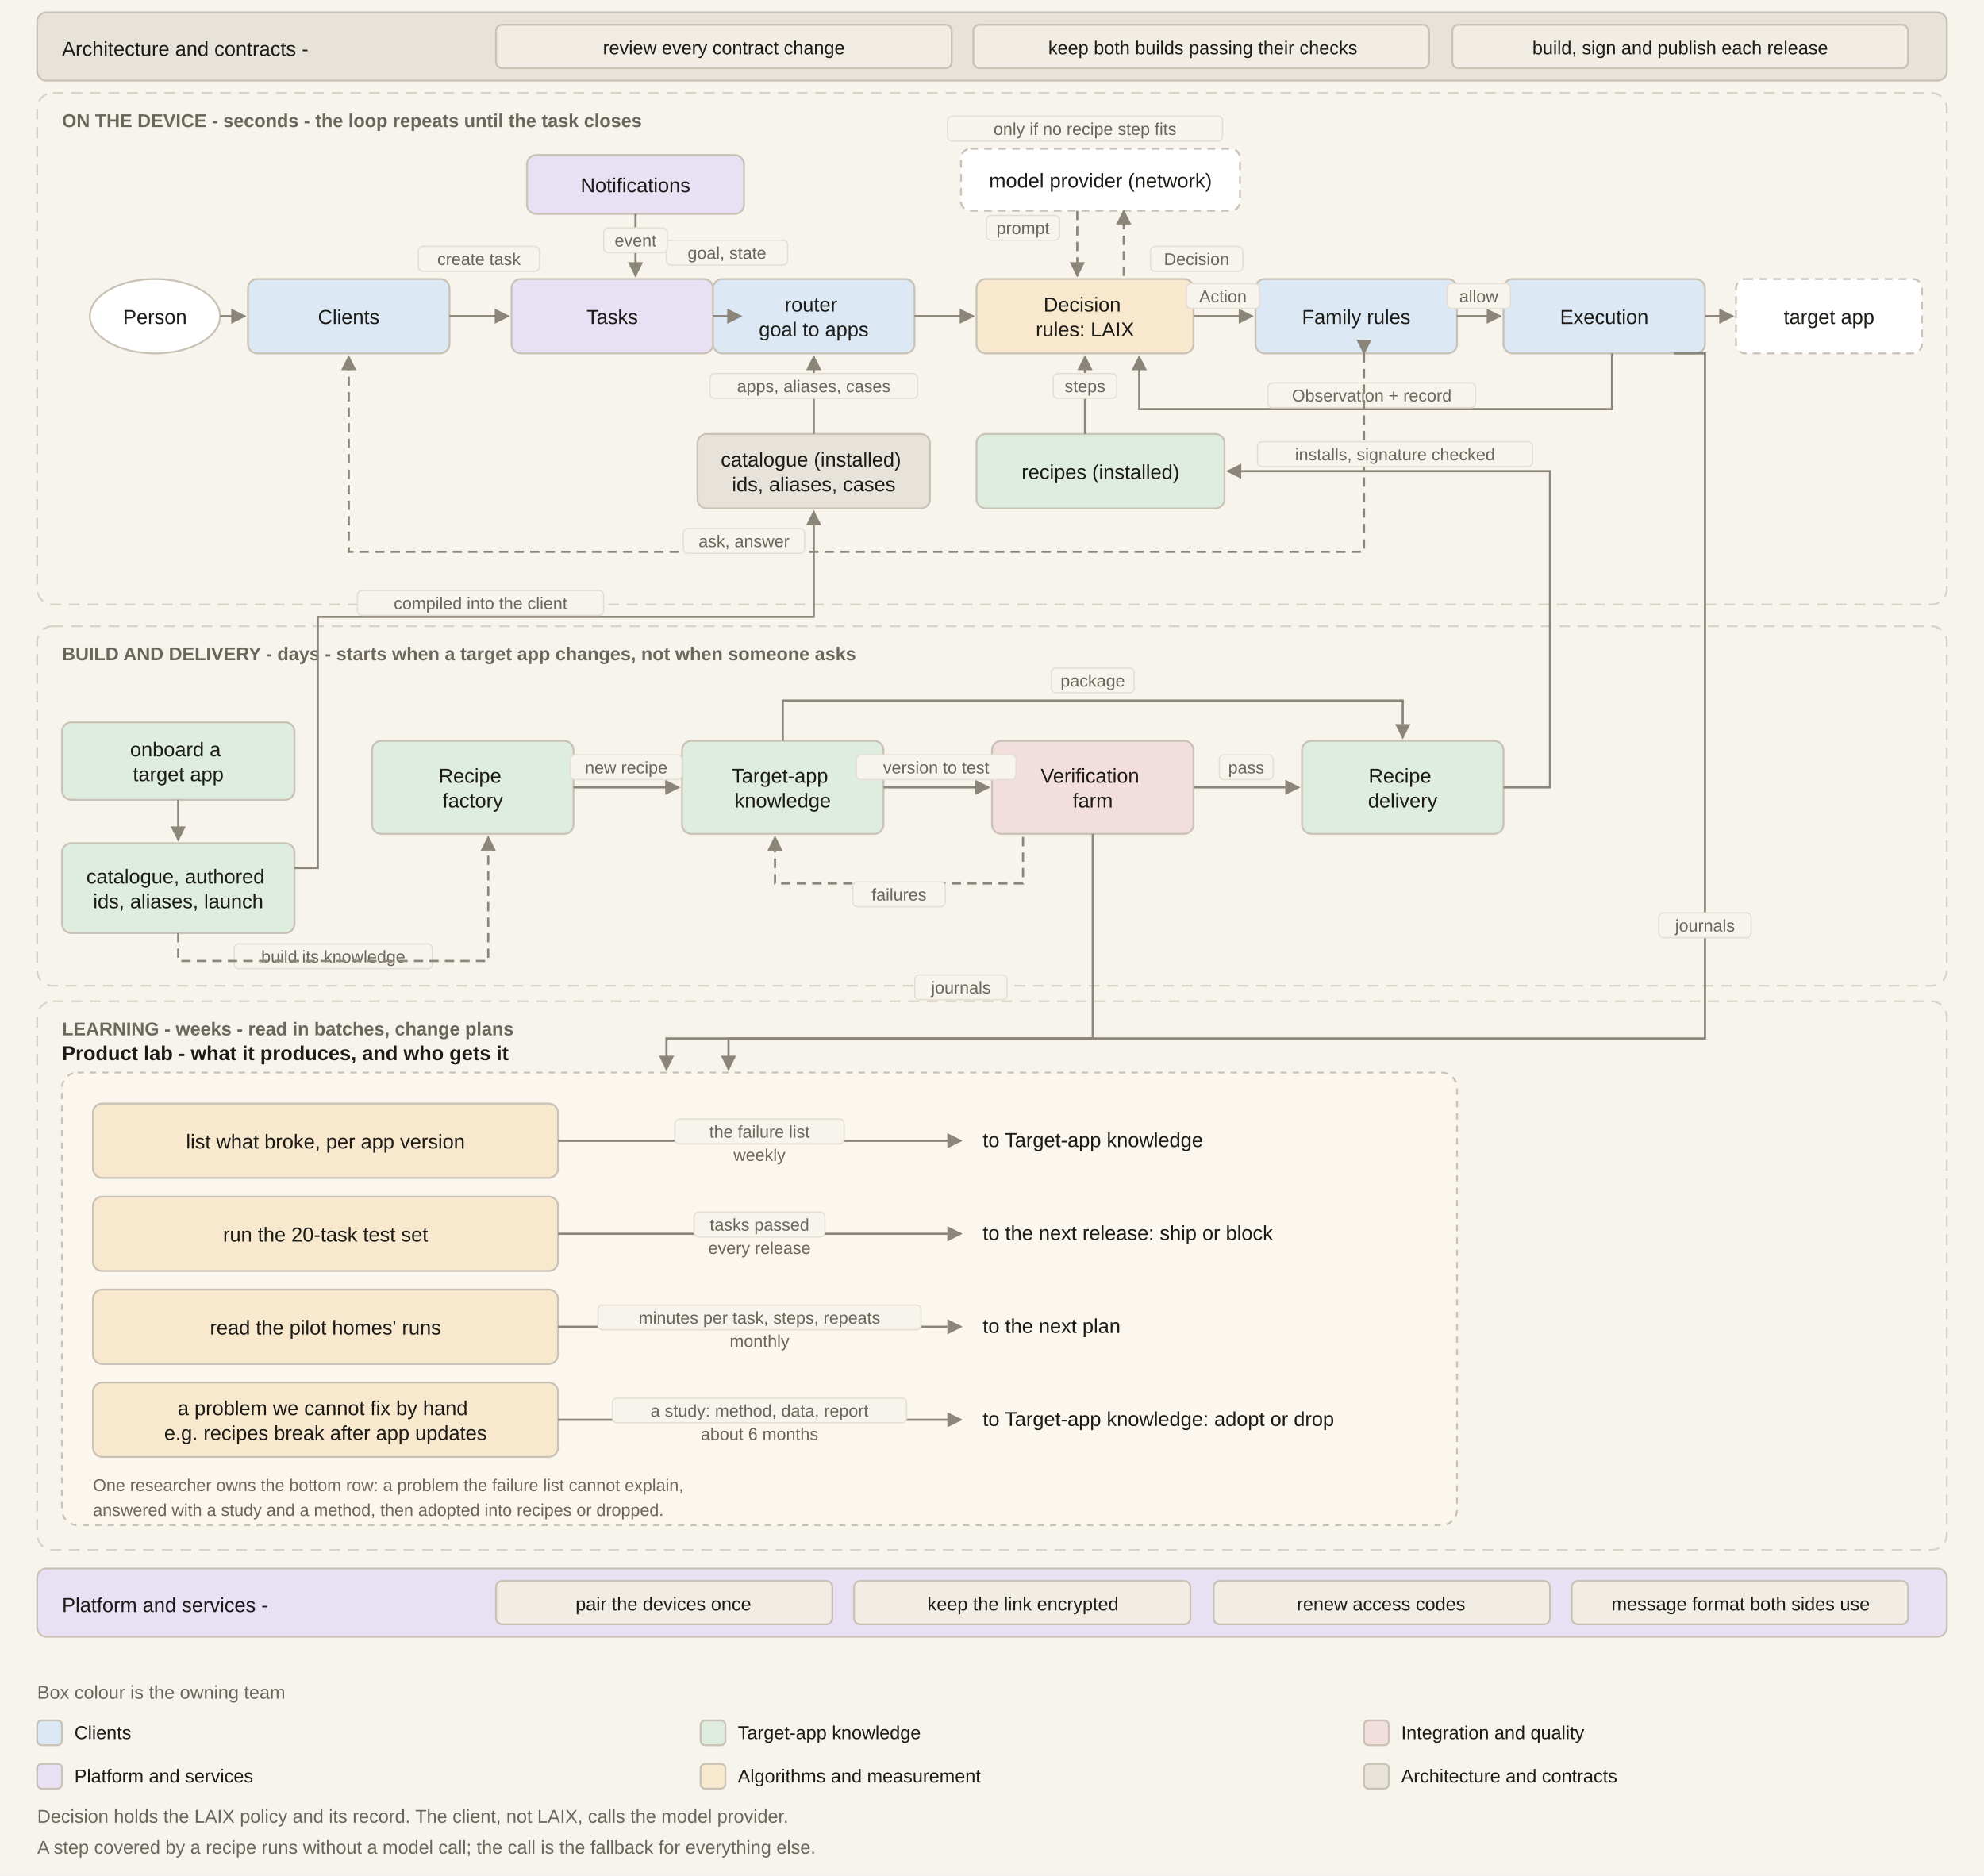
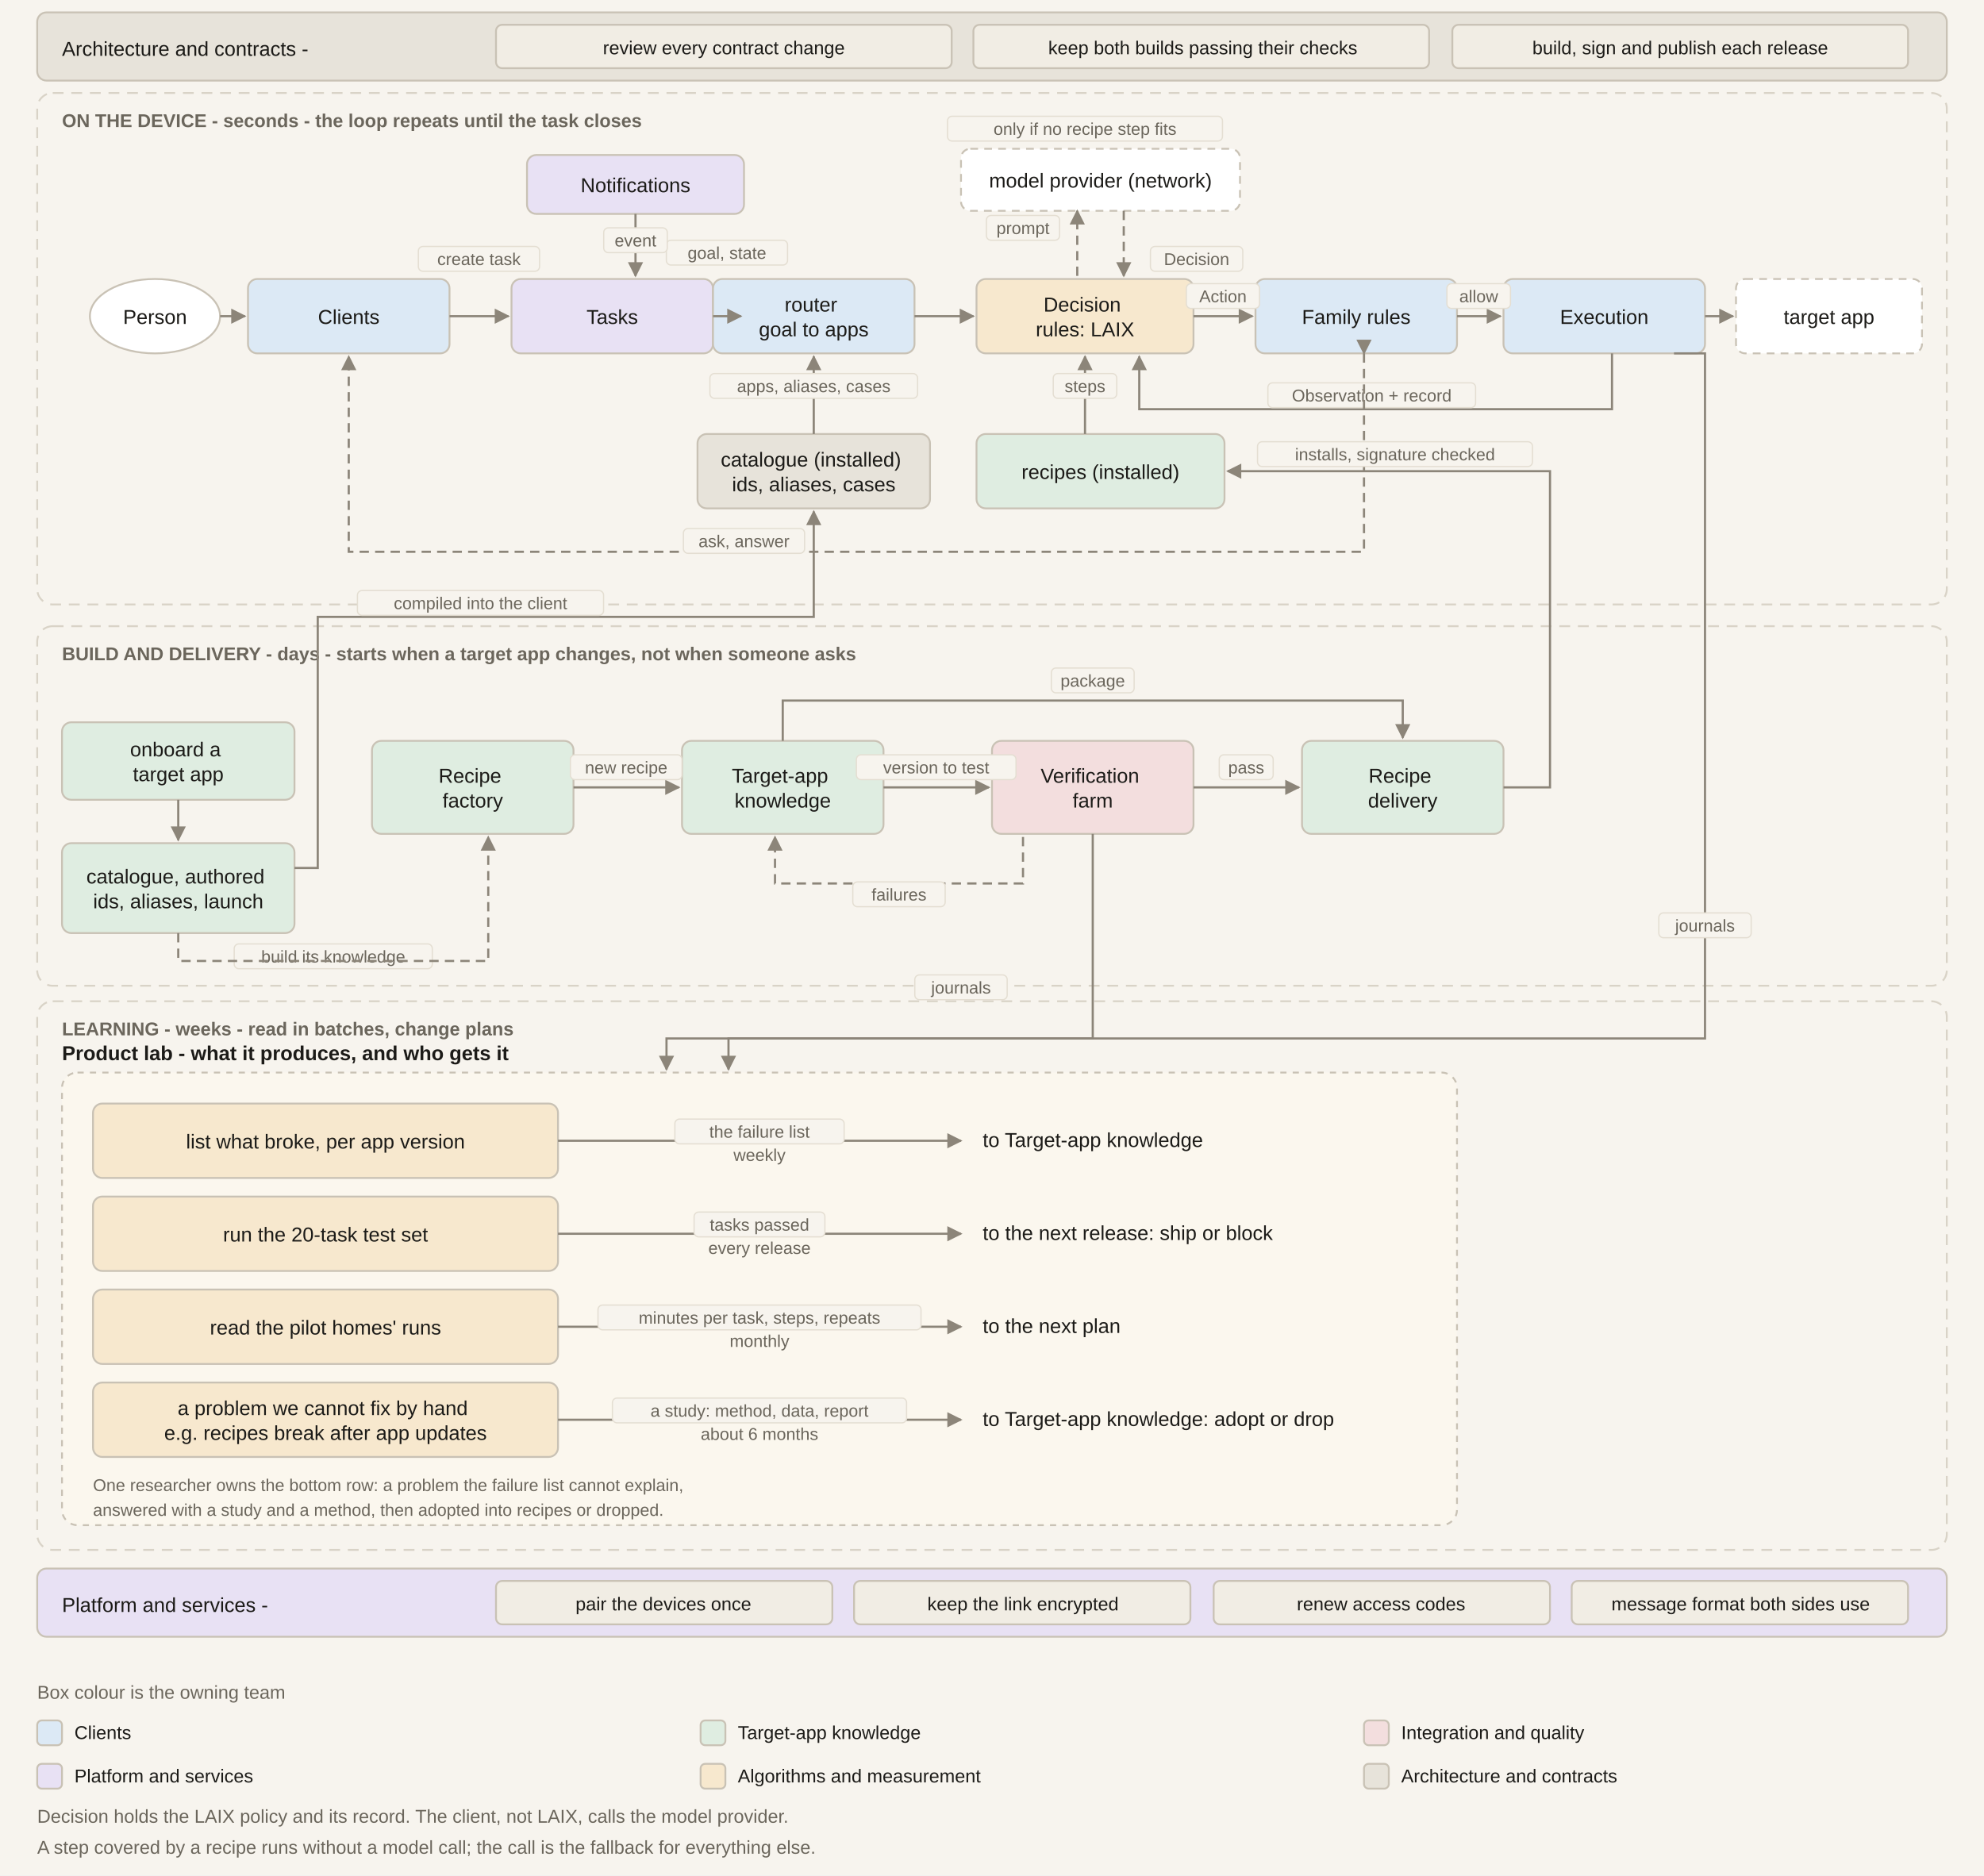
<svg xmlns="http://www.w3.org/2000/svg" width="1280" height="1210" viewBox="0 0 1280 1210" font-family="Segoe UI, Arial, sans-serif">
  <defs>
    <marker id="head" viewBox="0 0 10 10" refX="9" refY="5" markerWidth="7" markerHeight="7" orient="auto-start-reverse">
      <path d="M0,0 L10,5 L0,10 z" fill="#8C8579" />
    </marker>
    <marker id="tail" viewBox="0 0 10 10" refX="1" refY="5" markerWidth="7" markerHeight="7" orient="auto-start-reverse">
      <path d="M10,0 L0,5 L10,10 z" fill="#8C8579" />
    </marker>
  </defs>
  <rect x="0" y="0" width="1280" height="1210" rx="0" fill="#F7F4EE" stroke="none" stroke-width="1.2" />
  <rect x="24" y="8" width="1232" height="44" rx="6" fill="#E7E3DA" stroke="#C9C2B5" stroke-width="1.2" />
  <text x="40" y="36" font-size="13" fill="#1C1B18" font-weight="400" text-anchor="start">
    <tspan x="40" dy="0">Architecture and contracts -</tspan>
  </text>
  <rect x="320" y="16" width="294" height="28" rx="4" fill="#F1EDE4" stroke="#C9C2B5" stroke-width="1.2" />
  <text x="467" y="35" font-size="12" fill="#1C1B18" font-weight="400" text-anchor="middle">
    <tspan x="467" dy="0">review every contract change</tspan>
  </text>
  <rect x="628" y="16" width="294" height="28" rx="4" fill="#F1EDE4" stroke="#C9C2B5" stroke-width="1.2" />
  <text x="776" y="35" font-size="12" fill="#1C1B18" font-weight="400" text-anchor="middle">
    <tspan x="776" dy="0">keep both builds passing their checks</tspan>
  </text>
  <rect x="937" y="16" width="294" height="28" rx="4" fill="#F1EDE4" stroke="#C9C2B5" stroke-width="1.2" />
  <text x="1084" y="35" font-size="12" fill="#1C1B18" font-weight="400" text-anchor="middle">
    <tspan x="1084" dy="0">build, sign and publish each release</tspan>
  </text>
  <rect x="24" y="60" width="1232" height="330" rx="10" fill="none" stroke="#D9D3C7" stroke-width="1.2" stroke-dasharray="7 5" />
  <text x="40" y="82" font-size="12" fill="#6B665C" font-weight="600" text-anchor="start">
    <tspan x="40" dy="0">ON THE DEVICE - seconds - the loop repeats until the task closes</tspan>
  </text>
  <ellipse cx="100" cy="204" rx="42" ry="24" fill="#FFFFFF" stroke="#C9C2B5" stroke-width="1.2" />
  <text x="100" y="209" font-size="13" fill="#1C1B18" font-weight="400" text-anchor="middle">
    <tspan x="100" dy="0">Person</tspan>
  </text>
  <rect x="160" y="180" width="130" height="48" rx="6" fill="#DCE9F5" stroke="#C9C2B5" stroke-width="1.2" />
  <text x="225" y="209" font-size="13" fill="#1C1B18" font-weight="400" text-anchor="middle">
    <tspan x="225" dy="0">Clients</tspan>
  </text>
  <rect x="330" y="180" width="130" height="48" rx="6" fill="#E8E1F4" stroke="#C9C2B5" stroke-width="1.2" />
  <text x="395" y="209" font-size="13" fill="#1C1B18" font-weight="400" text-anchor="middle">
    <tspan x="395" dy="0">Tasks</tspan>
  </text>
  <rect x="460" y="180" width="130" height="48" rx="6" fill="#DCE9F5" stroke="#C9C2B5" stroke-width="1.2" />
  <text x="525" y="201" font-size="13" fill="#1C1B18" font-weight="400" text-anchor="middle">
    <tspan x="525" dy="0">router</tspan>
    <tspan x="525" dy="16">goal to apps</tspan>
  </text>
  <rect x="630" y="180" width="140" height="48" rx="6" fill="#F7E8CE" stroke="#C9C2B5" stroke-width="1.2" />
  <text x="700" y="201" font-size="13" fill="#1C1B18" font-weight="400" text-anchor="middle">
    <tspan x="700" dy="0">Decision</tspan>
    <tspan x="700" dy="16">rules: LAIX</tspan>
  </text>
  <rect x="810" y="180" width="130" height="48" rx="6" fill="#DCE9F5" stroke="#C9C2B5" stroke-width="1.2" />
  <text x="875" y="209" font-size="13" fill="#1C1B18" font-weight="400" text-anchor="middle">
    <tspan x="875" dy="0">Family rules</tspan>
  </text>
  <rect x="970" y="180" width="130" height="48" rx="6" fill="#DCE9F5" stroke="#C9C2B5" stroke-width="1.2" />
  <text x="1035" y="209" font-size="13" fill="#1C1B18" font-weight="400" text-anchor="middle">
    <tspan x="1035" dy="0">Execution</tspan>
  </text>
  <rect x="1120" y="180" width="120" height="48" rx="6" fill="#FFFFFF" stroke="#C9C2B5" stroke-width="1.2" stroke-dasharray="5 4" />
  <text x="1180" y="209" font-size="13" fill="#1C1B18" font-weight="400" text-anchor="middle">
    <tspan x="1180" dy="0">target app</tspan>
  </text>
  <rect x="340" y="100" width="140" height="38" rx="6" fill="#E8E1F4" stroke="#C9C2B5" stroke-width="1.2" />
  <text x="410" y="124" font-size="13" fill="#1C1B18" font-weight="400" text-anchor="middle">
    <tspan x="410" dy="0">Notifications</tspan>
  </text>
  <rect x="620" y="96" width="180" height="40" rx="6" fill="#FFFFFF" stroke="#C9C2B5" stroke-width="1.2" stroke-dasharray="5 4" />
  <text x="710" y="121" font-size="13" fill="#1C1B18" font-weight="400" text-anchor="middle">
    <tspan x="710" dy="0">model provider (network)</tspan>
  </text>
  <rect x="450" y="280" width="150" height="48" rx="6" fill="#E7E3DA" stroke="#C9C2B5" stroke-width="1.2" />
  <text x="525" y="301" font-size="13" fill="#1C1B18" font-weight="400" text-anchor="middle">
    <tspan x="525" dy="0">catalogue (installed)</tspan>
    <tspan x="525" dy="16">ids, aliases, cases</tspan>
  </text>
  <rect x="630" y="280" width="160" height="48" rx="6" fill="#DFEDE1" stroke="#C9C2B5" stroke-width="1.2" />
  <text x="710" y="309" font-size="13" fill="#1C1B18" font-weight="400" text-anchor="middle">
    <tspan x="710" dy="0">recipes (installed)</tspan>
  </text>
  <path d="M142,204 L158,204" fill="none" stroke="#8C8579" stroke-width="1.4" marker-end="url(#head)" />
  <path d="M290,204 L328,204" fill="none" stroke="#8C8579" stroke-width="1.4" marker-end="url(#head)" />
  <g>
    <rect x="269.9" y="159" width="78.2" height="16" rx="3" fill="#F7F4EE" stroke="#E4DED2" stroke-width="0.8" />
    <text x="309" y="171" font-size="11" fill="#6B665C" font-weight="400" text-anchor="middle">
      <tspan x="309" dy="0">create task</tspan>
    </text>
  </g>
  <path d="M460,204 L478,204" fill="none" stroke="#8C8579" stroke-width="1.4" marker-end="url(#head)" />
  <g>
    <rect x="429.9" y="155" width="78.2" height="16" rx="3" fill="#F7F4EE" stroke="#E4DED2" stroke-width="0.8" />
    <text x="469" y="167" font-size="11" fill="#6B665C" font-weight="400" text-anchor="middle">
      <tspan x="469" dy="0">goal, state</tspan>
    </text>
  </g>
  <path d="M590,204 L628,204" fill="none" stroke="#8C8579" stroke-width="1.4" marker-end="url(#head)" />
  <path d="M770,204 L808,204" fill="none" stroke="#8C8579" stroke-width="1.4" marker-end="url(#head)" />
  <g>
    <rect x="765.4" y="183" width="47.2" height="16" rx="3" fill="#F7F4EE" stroke="#E4DED2" stroke-width="0.8" />
    <text x="789" y="195" font-size="11" fill="#6B665C" font-weight="400" text-anchor="middle">
      <tspan x="789" dy="0">Action</tspan>
    </text>
  </g>
  <path d="M940,204 L968,204" fill="none" stroke="#8C8579" stroke-width="1.4" marker-end="url(#head)" />
  <g>
    <rect x="933.5" y="183" width="41.0" height="16" rx="3" fill="#F7F4EE" stroke="#E4DED2" stroke-width="0.8" />
    <text x="954" y="195" font-size="11" fill="#6B665C" font-weight="400" text-anchor="middle">
      <tspan x="954" dy="0">allow</tspan>
    </text>
  </g>
  <path d="M1100,204 L1118,204" fill="none" stroke="#8C8579" stroke-width="1.4" marker-end="url(#head)" />
  <path d="M410,138 L410,178" fill="none" stroke="#8C8579" stroke-width="1.4" marker-end="url(#head)" />
  <g>
    <rect x="389.5" y="147" width="41.0" height="16" rx="3" fill="#F7F4EE" stroke="#E4DED2" stroke-width="0.8" />
    <text x="410" y="159" font-size="11" fill="#6B665C" font-weight="400" text-anchor="middle">
      <tspan x="410" dy="0">event</tspan>
    </text>
  </g>
-   <path d="M695,136 L695,178" fill="none" stroke="#8C8579" stroke-width="1.4" stroke-dasharray="6 4" marker-end="url(#head)" />
-   <path d="M725,178 L725,136" fill="none" stroke="#8C8579" stroke-width="1.4" stroke-dasharray="6 4" marker-end="url(#head)" />
+   <path d="M695,178 L695,136" fill="none" stroke="#8C8579" stroke-width="1.4" stroke-dasharray="6 4" marker-end="url(#head)" />
+   <path d="M725,136 L725,178" fill="none" stroke="#8C8579" stroke-width="1.4" stroke-dasharray="6 4" marker-end="url(#head)" />
  <g>
    <rect x="636.4" y="139" width="47.2" height="16" rx="3" fill="#F7F4EE" stroke="#E4DED2" stroke-width="0.8" />
    <text x="660" y="151" font-size="11" fill="#6B665C" font-weight="400" text-anchor="middle">
      <tspan x="660" dy="0">prompt</tspan>
    </text>
  </g>
  <g>
    <rect x="742.2" y="159" width="59.6" height="16" rx="3" fill="#F7F4EE" stroke="#E4DED2" stroke-width="0.8" />
    <text x="772" y="171" font-size="11" fill="#6B665C" font-weight="400" text-anchor="middle">
      <tspan x="772" dy="0">Decision</tspan>
    </text>
  </g>
  <g>
    <rect x="611.3" y="75" width="177.4" height="16" rx="3" fill="#F7F4EE" stroke="#E4DED2" stroke-width="0.8" />
    <text x="700" y="87" font-size="11" fill="#6B665C" font-weight="400" text-anchor="middle">
      <tspan x="700" dy="0">only if no recipe step fits</tspan>
    </text>
  </g>
  <path d="M525,280 L525,230" fill="none" stroke="#8C8579" stroke-width="1.4" marker-end="url(#head)" />
  <g>
    <rect x="458.0" y="241" width="134.0" height="16" rx="3" fill="#F7F4EE" stroke="#E4DED2" stroke-width="0.8" />
    <text x="525" y="253" font-size="11" fill="#6B665C" font-weight="400" text-anchor="middle">
      <tspan x="525" dy="0">apps, aliases, cases</tspan>
    </text>
  </g>
  <path d="M700,280 L700,230" fill="none" stroke="#8C8579" stroke-width="1.4" marker-end="url(#head)" />
  <g>
    <rect x="679.5" y="241" width="41.0" height="16" rx="3" fill="#F7F4EE" stroke="#E4DED2" stroke-width="0.8" />
    <text x="700" y="253" font-size="11" fill="#6B665C" font-weight="400" text-anchor="middle">
      <tspan x="700" dy="0">steps</tspan>
    </text>
  </g>
  <path d="M1040,228 L1040,264 L735,264 L735,230" fill="none" stroke="#8C8579" stroke-width="1.4" marker-end="url(#head)" />
  <g>
    <rect x="818.0" y="247" width="134.0" height="16" rx="3" fill="#F7F4EE" stroke="#E4DED2" stroke-width="0.8" />
    <text x="885" y="259" font-size="11" fill="#6B665C" font-weight="400" text-anchor="middle">
      <tspan x="885" dy="0">Observation + record</tspan>
    </text>
  </g>
  <path d="M880,228 L880,356 L225,356 L225,230" fill="none" stroke="#8C8579" stroke-width="1.4" stroke-dasharray="6 4" marker-end="url(#head)" marker-start="url(#tail)" />
  <g>
    <rect x="440.9" y="341" width="78.2" height="16" rx="3" fill="#F7F4EE" stroke="#E4DED2" stroke-width="0.8" />
    <text x="480" y="353" font-size="11" fill="#6B665C" font-weight="400" text-anchor="middle">
      <tspan x="480" dy="0">ask, answer</tspan>
    </text>
  </g>
  <rect x="24" y="404" width="1232" height="232" rx="10" fill="none" stroke="#D9D3C7" stroke-width="1.2" stroke-dasharray="7 5" />
  <text x="40" y="426" font-size="12" fill="#6B665C" font-weight="600" text-anchor="start">
    <tspan x="40" dy="0">BUILD AND DELIVERY - days - starts when a target app changes, not when someone asks</tspan>
  </text>
  <rect x="240" y="478" width="130" height="60" rx="6" fill="#DFEDE1" stroke="#C9C2B5" stroke-width="1.2" />
  <text x="305" y="505" font-size="13" fill="#1C1B18" font-weight="400" text-anchor="middle">
    <tspan x="305" dy="0">Recipe</tspan>
    <tspan x="305" dy="16">factory</tspan>
  </text>
  <rect x="440" y="478" width="130" height="60" rx="6" fill="#DFEDE1" stroke="#C9C2B5" stroke-width="1.2" />
  <text x="505" y="505" font-size="13" fill="#1C1B18" font-weight="400" text-anchor="middle">
    <tspan x="505" dy="0">Target-app</tspan>
    <tspan x="505" dy="16">knowledge</tspan>
  </text>
  <rect x="640" y="478" width="130" height="60" rx="6" fill="#F3DEDE" stroke="#C9C2B5" stroke-width="1.2" />
  <text x="705" y="505" font-size="13" fill="#1C1B18" font-weight="400" text-anchor="middle">
    <tspan x="705" dy="0">Verification</tspan>
    <tspan x="705" dy="16">farm</tspan>
  </text>
  <rect x="840" y="478" width="130" height="60" rx="6" fill="#DFEDE1" stroke="#C9C2B5" stroke-width="1.2" />
  <text x="905" y="505" font-size="13" fill="#1C1B18" font-weight="400" text-anchor="middle">
    <tspan x="905" dy="0">Recipe</tspan>
    <tspan x="905" dy="16">delivery</tspan>
  </text>
  <rect x="40" y="466" width="150" height="50" rx="6" fill="#DFEDE1" stroke="#C9C2B5" stroke-width="1.2" />
  <text x="115" y="488" font-size="13" fill="#1C1B18" font-weight="400" text-anchor="middle">
    <tspan x="115" dy="0">onboard a</tspan>
    <tspan x="115" dy="16">target app</tspan>
  </text>
  <rect x="40" y="544" width="150" height="58" rx="6" fill="#DFEDE1" stroke="#C9C2B5" stroke-width="1.2" />
  <text x="115" y="570" font-size="13" fill="#1C1B18" font-weight="400" text-anchor="middle">
    <tspan x="115" dy="0">catalogue, authored</tspan>
    <tspan x="115" dy="16">ids, aliases, launch</tspan>
  </text>
  <path d="M115,516 L115,542" fill="none" stroke="#8C8579" stroke-width="1.4" marker-end="url(#head)" />
  <g>
    <rect x="151.1" y="609" width="127.8" height="16" rx="3" fill="#F7F4EE" stroke="#E4DED2" stroke-width="0.8" />
    <text x="215" y="621" font-size="11" fill="#6B665C" font-weight="400" text-anchor="middle">
      <tspan x="215" dy="0">build its knowledge</tspan>
    </text>
  </g>
  <path d="M115,602 L115,620 L315,620 L315,540" fill="none" stroke="#8C8579" stroke-width="1.4" stroke-dasharray="6 4" marker-end="url(#head)" />
  <path d="M190,560 L205,560 L205,398 L525,398 L525,330" fill="none" stroke="#8C8579" stroke-width="1.4" marker-end="url(#head)" />
  <g>
    <rect x="230.6" y="381" width="158.8" height="16" rx="3" fill="#F7F4EE" stroke="#E4DED2" stroke-width="0.8" />
    <text x="310" y="393" font-size="11" fill="#6B665C" font-weight="400" text-anchor="middle">
      <tspan x="310" dy="0">compiled into the client</tspan>
    </text>
  </g>
  <path d="M370,508 L438,508" fill="none" stroke="#8C8579" stroke-width="1.4" marker-end="url(#head)" />
  <g>
    <rect x="368.0" y="487" width="72.0" height="16" rx="3" fill="#F7F4EE" stroke="#E4DED2" stroke-width="0.8" />
    <text x="404" y="499" font-size="11" fill="#6B665C" font-weight="400" text-anchor="middle">
      <tspan x="404" dy="0">new recipe</tspan>
    </text>
  </g>
  <path d="M570,508 L638,508" fill="none" stroke="#8C8579" stroke-width="1.4" marker-end="url(#head)" />
  <g>
    <rect x="552.5" y="487" width="103.0" height="16" rx="3" fill="#F7F4EE" stroke="#E4DED2" stroke-width="0.8" />
    <text x="604" y="499" font-size="11" fill="#6B665C" font-weight="400" text-anchor="middle">
      <tspan x="604" dy="0">version to test</tspan>
    </text>
  </g>
  <path d="M660,540 L660,570 L500,570 L500,540" fill="none" stroke="#8C8579" stroke-width="1.4" stroke-dasharray="6 4" marker-end="url(#head)" />
  <g>
    <rect x="550.2" y="569" width="59.6" height="16" rx="3" fill="#F7F4EE" stroke="#E4DED2" stroke-width="0.8" />
    <text x="580" y="581" font-size="11" fill="#6B665C" font-weight="400" text-anchor="middle">
      <tspan x="580" dy="0">failures</tspan>
    </text>
  </g>
  <path d="M770,508 L838,508" fill="none" stroke="#8C8579" stroke-width="1.4" marker-end="url(#head)" />
  <g>
    <rect x="786.6" y="487" width="34.8" height="16" rx="3" fill="#F7F4EE" stroke="#E4DED2" stroke-width="0.8" />
    <text x="804" y="499" font-size="11" fill="#6B665C" font-weight="400" text-anchor="middle">
      <tspan x="804" dy="0">pass</tspan>
    </text>
  </g>
  <path d="M505,478 L505,452 L905,452 L905,476" fill="none" stroke="#8C8579" stroke-width="1.4" marker-end="url(#head)" />
  <g>
    <rect x="678.3" y="431" width="53.4" height="16" rx="3" fill="#F7F4EE" stroke="#E4DED2" stroke-width="0.8" />
    <text x="705" y="443" font-size="11" fill="#6B665C" font-weight="400" text-anchor="middle">
      <tspan x="705" dy="0">package</tspan>
    </text>
  </g>
  <path d="M970,508 L1000,508 L1000,304 L792,304" fill="none" stroke="#8C8579" stroke-width="1.4" marker-end="url(#head)" />
  <g>
    <rect x="811.3" y="285" width="177.4" height="16" rx="3" fill="#F7F4EE" stroke="#E4DED2" stroke-width="0.8" />
    <text x="900" y="297" font-size="11" fill="#6B665C" font-weight="400" text-anchor="middle">
      <tspan x="900" dy="0">installs, signature checked</tspan>
    </text>
  </g>
  <rect x="24" y="646" width="1232" height="354" rx="10" fill="none" stroke="#D9D3C7" stroke-width="1.2" stroke-dasharray="7 5" />
  <text x="40" y="668" font-size="12" fill="#6B665C" font-weight="600" text-anchor="start">
    <tspan x="40" dy="0">LEARNING - weeks - read in batches, change plans</tspan>
  </text>
  <text x="40" y="684" font-size="13" fill="#1C1B18" font-weight="600" text-anchor="start">
    <tspan x="40" dy="0">Product lab - what it produces, and who gets it</tspan>
  </text>
  <rect x="40" y="692" width="900" height="292" rx="10" fill="#FBF7EE" stroke="#C9C2B5" stroke-width="1.2" stroke-dasharray="4 4" />
  <path d="M705,538 L705,670 L470,670 L470,690" fill="none" stroke="#8C8579" stroke-width="1.4" marker-end="url(#head)" />
  <g>
    <rect x="590.2" y="629" width="59.6" height="16" rx="3" fill="#F7F4EE" stroke="#E4DED2" stroke-width="0.8" />
    <text x="620" y="641" font-size="11" fill="#6B665C" font-weight="400" text-anchor="middle">
      <tspan x="620" dy="0">journals</tspan>
    </text>
  </g>
  <path d="M1080,228 L1100,228 L1100,670 L430,670 L430,690" fill="none" stroke="#8C8579" stroke-width="1.4" marker-end="url(#head)" />
  <g>
    <rect x="1070.2" y="589" width="59.6" height="16" rx="3" fill="#F7F4EE" stroke="#E4DED2" stroke-width="0.8" />
    <text x="1100" y="601" font-size="11" fill="#6B665C" font-weight="400" text-anchor="middle">
      <tspan x="1100" dy="0">journals</tspan>
    </text>
  </g>
  <rect x="60" y="712" width="300" height="48" rx="6" fill="#F7E8CE" stroke="#C9C2B5" stroke-width="1.2" />
  <text x="210" y="741" font-size="13" fill="#1C1B18" font-weight="400" text-anchor="middle">
    <tspan x="210" dy="0">list what broke, per app version</tspan>
  </text>
  <path d="M360,736 L620,736" fill="none" stroke="#8C8579" stroke-width="1.4" marker-end="url(#head)" />
  <g>
    <rect x="435.4" y="722" width="109.2" height="16" rx="3" fill="#F7F4EE" stroke="#E4DED2" stroke-width="0.8" />
    <text x="490" y="734" font-size="11" fill="#6B665C" font-weight="400" text-anchor="middle">
      <tspan x="490" dy="0">the failure list</tspan>
    </text>
  </g>
  <text x="490" y="749" font-size="11" fill="#6B665C" font-weight="400" text-anchor="middle">
    <tspan x="490" dy="0">weekly</tspan>
  </text>
  <text x="634" y="740" font-size="13" fill="#1C1B18" font-weight="400" text-anchor="start">
    <tspan x="634" dy="0">to Target-app knowledge</tspan>
  </text>
  <rect x="60" y="772" width="300" height="48" rx="6" fill="#F7E8CE" stroke="#C9C2B5" stroke-width="1.2" />
  <text x="210" y="801" font-size="13" fill="#1C1B18" font-weight="400" text-anchor="middle">
    <tspan x="210" dy="0">run the 20-task test set</tspan>
  </text>
  <path d="M360,796 L620,796" fill="none" stroke="#8C8579" stroke-width="1.4" marker-end="url(#head)" />
  <g>
    <rect x="447.8" y="782" width="84.4" height="16" rx="3" fill="#F7F4EE" stroke="#E4DED2" stroke-width="0.8" />
    <text x="490" y="794" font-size="11" fill="#6B665C" font-weight="400" text-anchor="middle">
      <tspan x="490" dy="0">tasks passed</tspan>
    </text>
  </g>
  <text x="490" y="809" font-size="11" fill="#6B665C" font-weight="400" text-anchor="middle">
    <tspan x="490" dy="0">every release</tspan>
  </text>
  <text x="634" y="800" font-size="13" fill="#1C1B18" font-weight="400" text-anchor="start">
    <tspan x="634" dy="0">to the next release: ship or block</tspan>
  </text>
  <rect x="60" y="832" width="300" height="48" rx="6" fill="#F7E8CE" stroke="#C9C2B5" stroke-width="1.2" />
  <text x="210" y="861" font-size="13" fill="#1C1B18" font-weight="400" text-anchor="middle">
    <tspan x="210" dy="0">read the pilot homes' runs</tspan>
  </text>
  <path d="M360,856 L620,856" fill="none" stroke="#8C8579" stroke-width="1.4" marker-end="url(#head)" />
  <g>
    <rect x="385.8" y="842" width="208.4" height="16" rx="3" fill="#F7F4EE" stroke="#E4DED2" stroke-width="0.8" />
    <text x="490" y="854" font-size="11" fill="#6B665C" font-weight="400" text-anchor="middle">
      <tspan x="490" dy="0">minutes per task, steps, repeats</tspan>
    </text>
  </g>
  <text x="490" y="869" font-size="11" fill="#6B665C" font-weight="400" text-anchor="middle">
    <tspan x="490" dy="0">monthly</tspan>
  </text>
  <text x="634" y="860" font-size="13" fill="#1C1B18" font-weight="400" text-anchor="start">
    <tspan x="634" dy="0">to the next plan</tspan>
  </text>
  <rect x="60" y="892" width="300" height="48" rx="6" fill="#F7E8CE" stroke="#C9C2B5" stroke-width="1.2" />
  <text x="210" y="913" font-size="13" fill="#1C1B18" font-weight="400" text-anchor="middle">
    <tspan x="210" dy="0">a problem we cannot fix by hand</tspan>
    <tspan x="210" dy="16">e.g. recipes break after app updates</tspan>
  </text>
  <path d="M360,916 L620,916" fill="none" stroke="#8C8579" stroke-width="1.4" marker-end="url(#head)" />
  <g>
    <rect x="395.1" y="902" width="189.8" height="16" rx="3" fill="#F7F4EE" stroke="#E4DED2" stroke-width="0.8" />
    <text x="490" y="914" font-size="11" fill="#6B665C" font-weight="400" text-anchor="middle">
      <tspan x="490" dy="0">a study: method, data, report</tspan>
    </text>
  </g>
  <text x="490" y="929" font-size="11" fill="#6B665C" font-weight="400" text-anchor="middle">
    <tspan x="490" dy="0">about 6 months</tspan>
  </text>
  <text x="634" y="920" font-size="13" fill="#1C1B18" font-weight="400" text-anchor="start">
    <tspan x="634" dy="0">to Target-app knowledge: adopt or drop</tspan>
  </text>
  <text x="60" y="962" font-size="11" fill="#6B665C" font-weight="400" text-anchor="start">
    <tspan x="60" dy="0">One researcher owns the bottom row: a problem the failure list cannot explain,</tspan>
  </text>
  <text x="60" y="978" font-size="11" fill="#6B665C" font-weight="400" text-anchor="start">
    <tspan x="60" dy="0">answered with a study and a method, then adopted into recipes or dropped.</tspan>
  </text>
  <rect x="24" y="1012" width="1232" height="44" rx="6" fill="#E8E1F4" stroke="#C9C2B5" stroke-width="1.2" />
  <text x="40" y="1040" font-size="13" fill="#1C1B18" font-weight="400" text-anchor="start">
    <tspan x="40" dy="0">Platform and services -</tspan>
  </text>
  <rect x="320" y="1020" width="217" height="28" rx="4" fill="#F1EDE4" stroke="#C9C2B5" stroke-width="1.2" />
  <text x="428" y="1039" font-size="12" fill="#1C1B18" font-weight="400" text-anchor="middle">
    <tspan x="428" dy="0">pair the devices once</tspan>
  </text>
  <rect x="551" y="1020" width="217" height="28" rx="4" fill="#F1EDE4" stroke="#C9C2B5" stroke-width="1.2" />
  <text x="660" y="1039" font-size="12" fill="#1C1B18" font-weight="400" text-anchor="middle">
    <tspan x="660" dy="0">keep the link encrypted</tspan>
  </text>
  <rect x="783" y="1020" width="217" height="28" rx="4" fill="#F1EDE4" stroke="#C9C2B5" stroke-width="1.2" />
  <text x="891" y="1039" font-size="12" fill="#1C1B18" font-weight="400" text-anchor="middle">
    <tspan x="891" dy="0">renew access codes</tspan>
  </text>
  <rect x="1014" y="1020" width="217" height="28" rx="4" fill="#F1EDE4" stroke="#C9C2B5" stroke-width="1.2" />
  <text x="1123" y="1039" font-size="12" fill="#1C1B18" font-weight="400" text-anchor="middle">
    <tspan x="1123" dy="0">message format both sides use</tspan>
  </text>
  <text x="24" y="1096" font-size="12" fill="#6B665C">Box colour is the owning team</text>
  <rect x="24" y="1110" width="16" height="16" rx="3" fill="#DCE9F5" stroke="#C9C2B5" stroke-width="1.2" />
  <text x="48" y="1122" font-size="12" fill="#1C1B18">Clients</text>
  <rect x="24" y="1138" width="16" height="16" rx="3" fill="#E8E1F4" stroke="#C9C2B5" stroke-width="1.2" />
  <text x="48" y="1150" font-size="12" fill="#1C1B18">Platform and services</text>
  <rect x="452" y="1110" width="16" height="16" rx="3" fill="#DFEDE1" stroke="#C9C2B5" stroke-width="1.2" />
  <text x="476" y="1122" font-size="12" fill="#1C1B18">Target-app knowledge</text>
  <rect x="452" y="1138" width="16" height="16" rx="3" fill="#F7E8CE" stroke="#C9C2B5" stroke-width="1.2" />
  <text x="476" y="1150" font-size="12" fill="#1C1B18">Algorithms and measurement</text>
  <rect x="880" y="1110" width="16" height="16" rx="3" fill="#F3DEDE" stroke="#C9C2B5" stroke-width="1.2" />
  <text x="904" y="1122" font-size="12" fill="#1C1B18">Integration and quality</text>
  <rect x="880" y="1138" width="16" height="16" rx="3" fill="#E7E3DA" stroke="#C9C2B5" stroke-width="1.2" />
  <text x="904" y="1150" font-size="12" fill="#1C1B18">Architecture and contracts</text>
  <text x="24" y="1176" font-size="12" fill="#6B665C" font-weight="400" text-anchor="start">
    <tspan x="24" dy="0">Decision holds the LAIX policy and its record. The client, not LAIX, calls the model provider.</tspan>
  </text>
  <text x="24" y="1196" font-size="12" fill="#6B665C" font-weight="400" text-anchor="start">
    <tspan x="24" dy="0">A step covered by a recipe runs without a model call; the call is the fallback for everything else.</tspan>
  </text>
</svg>
